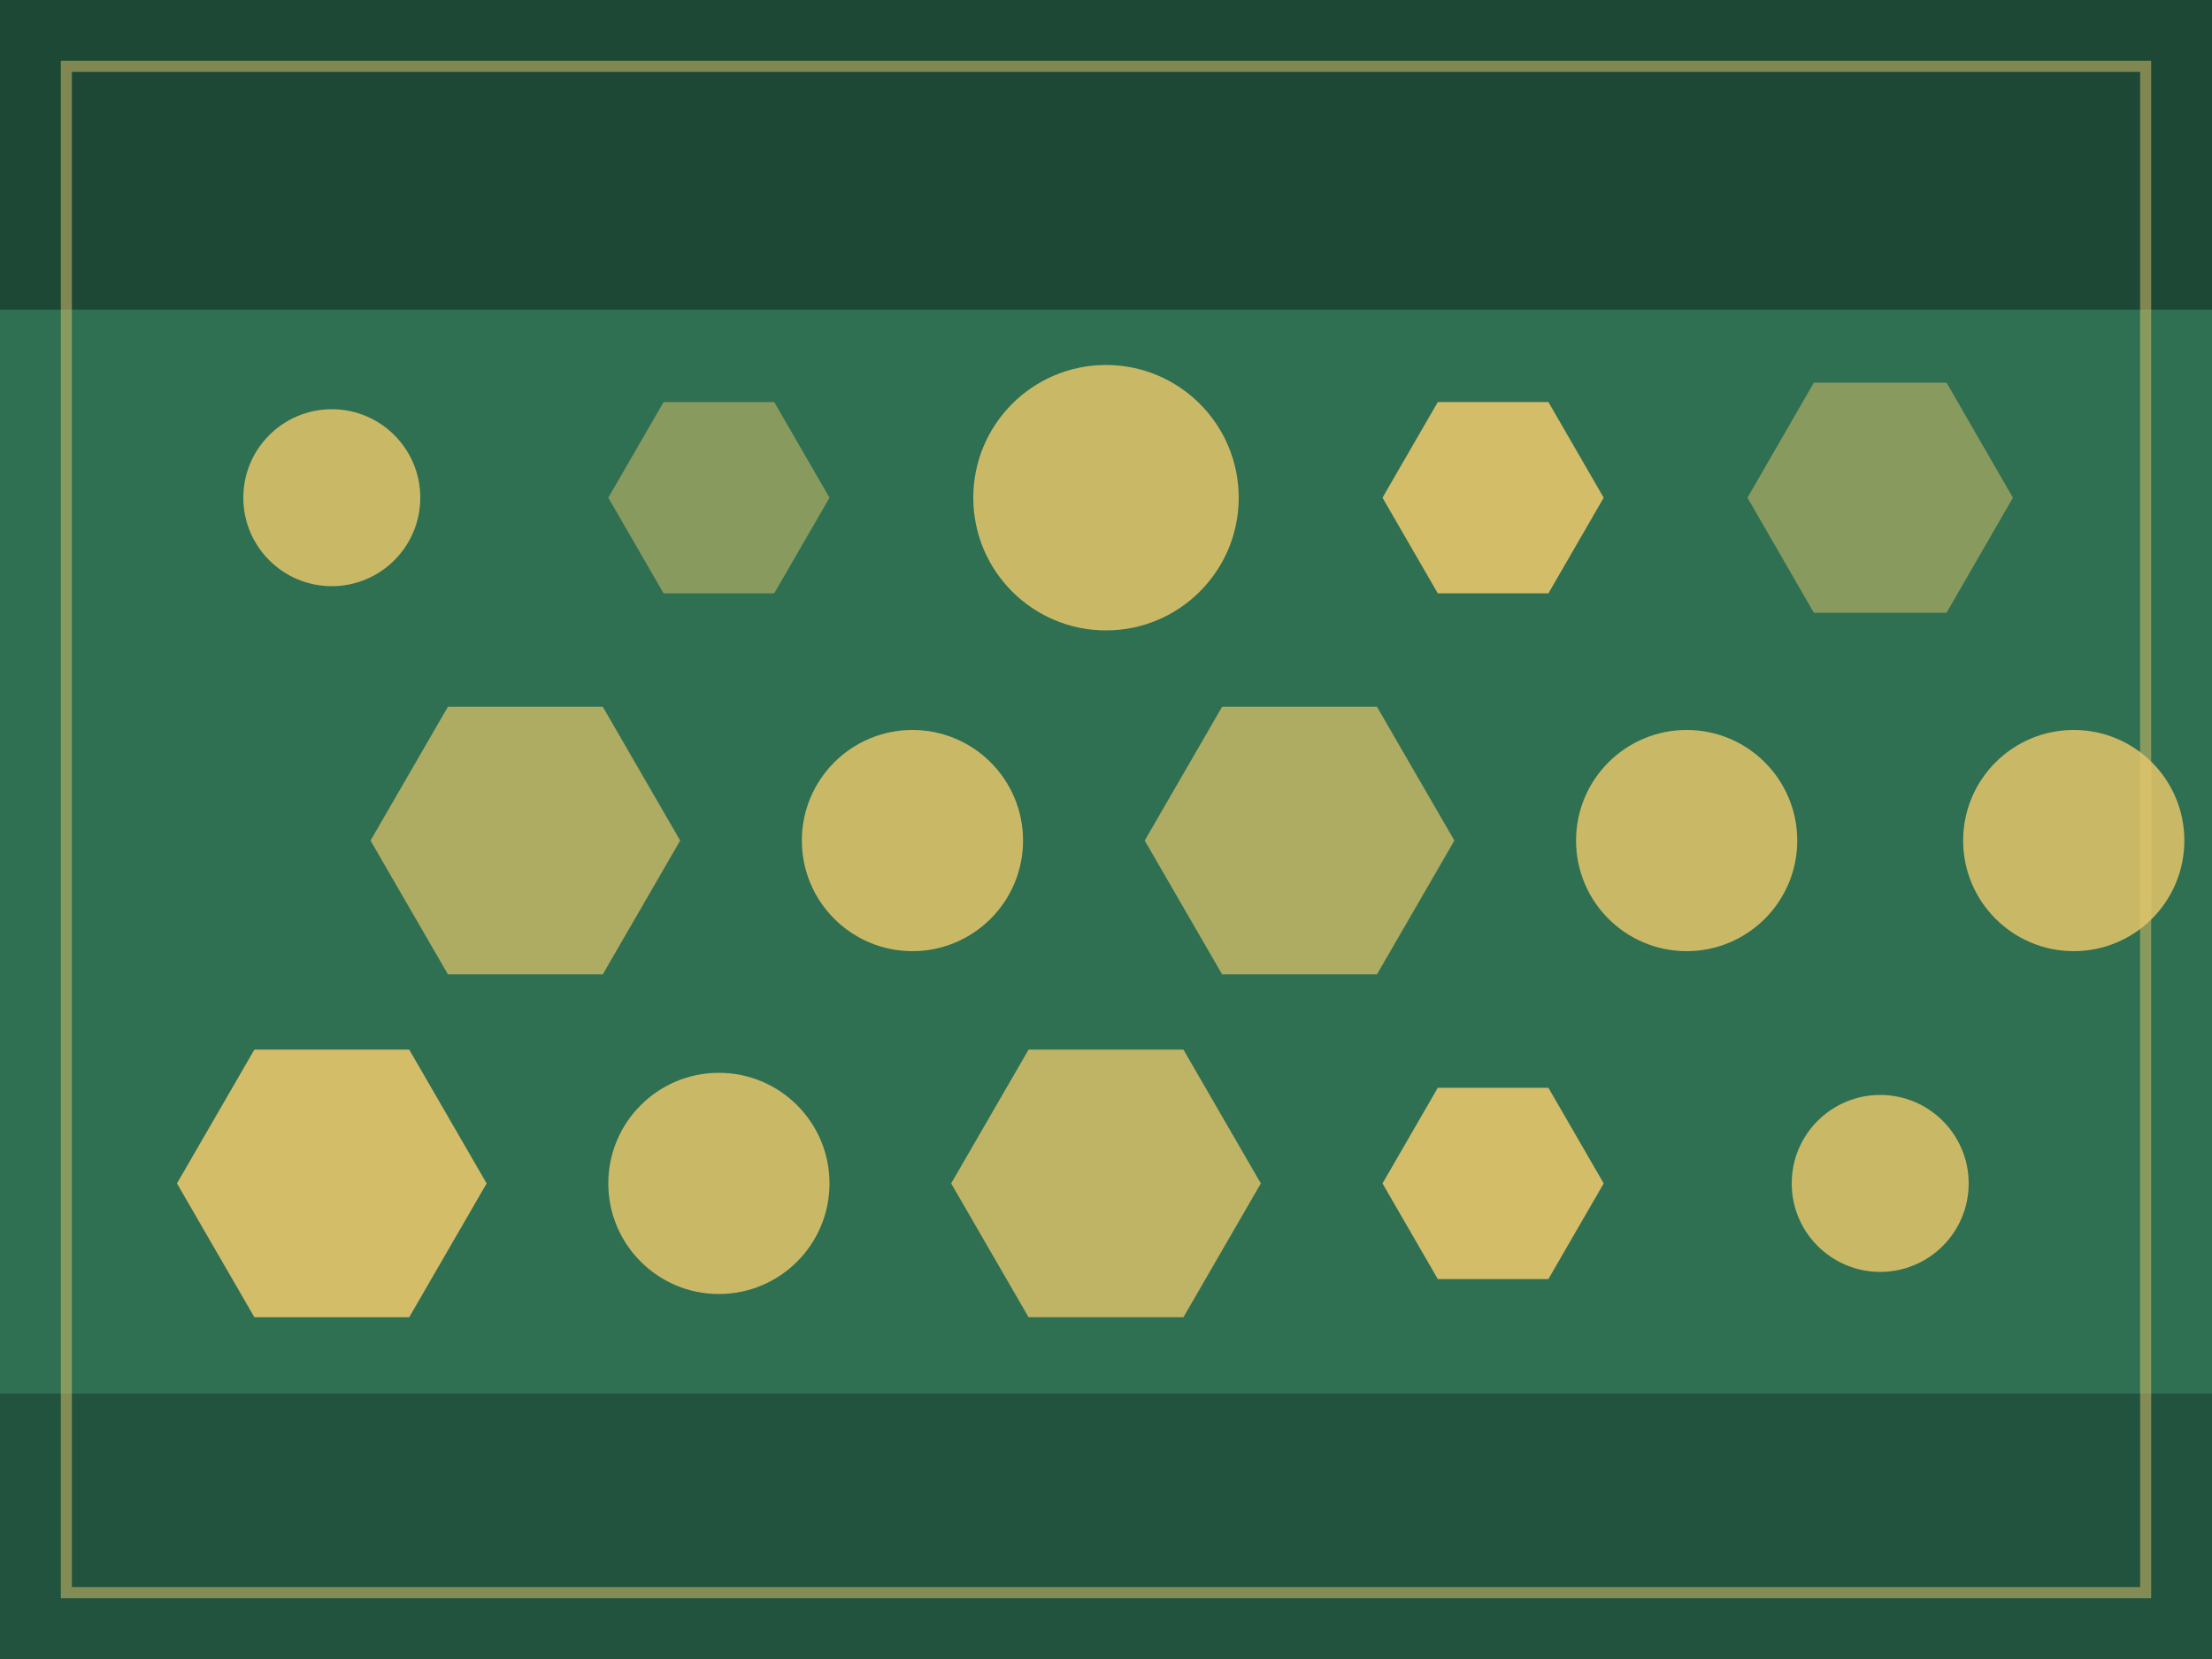
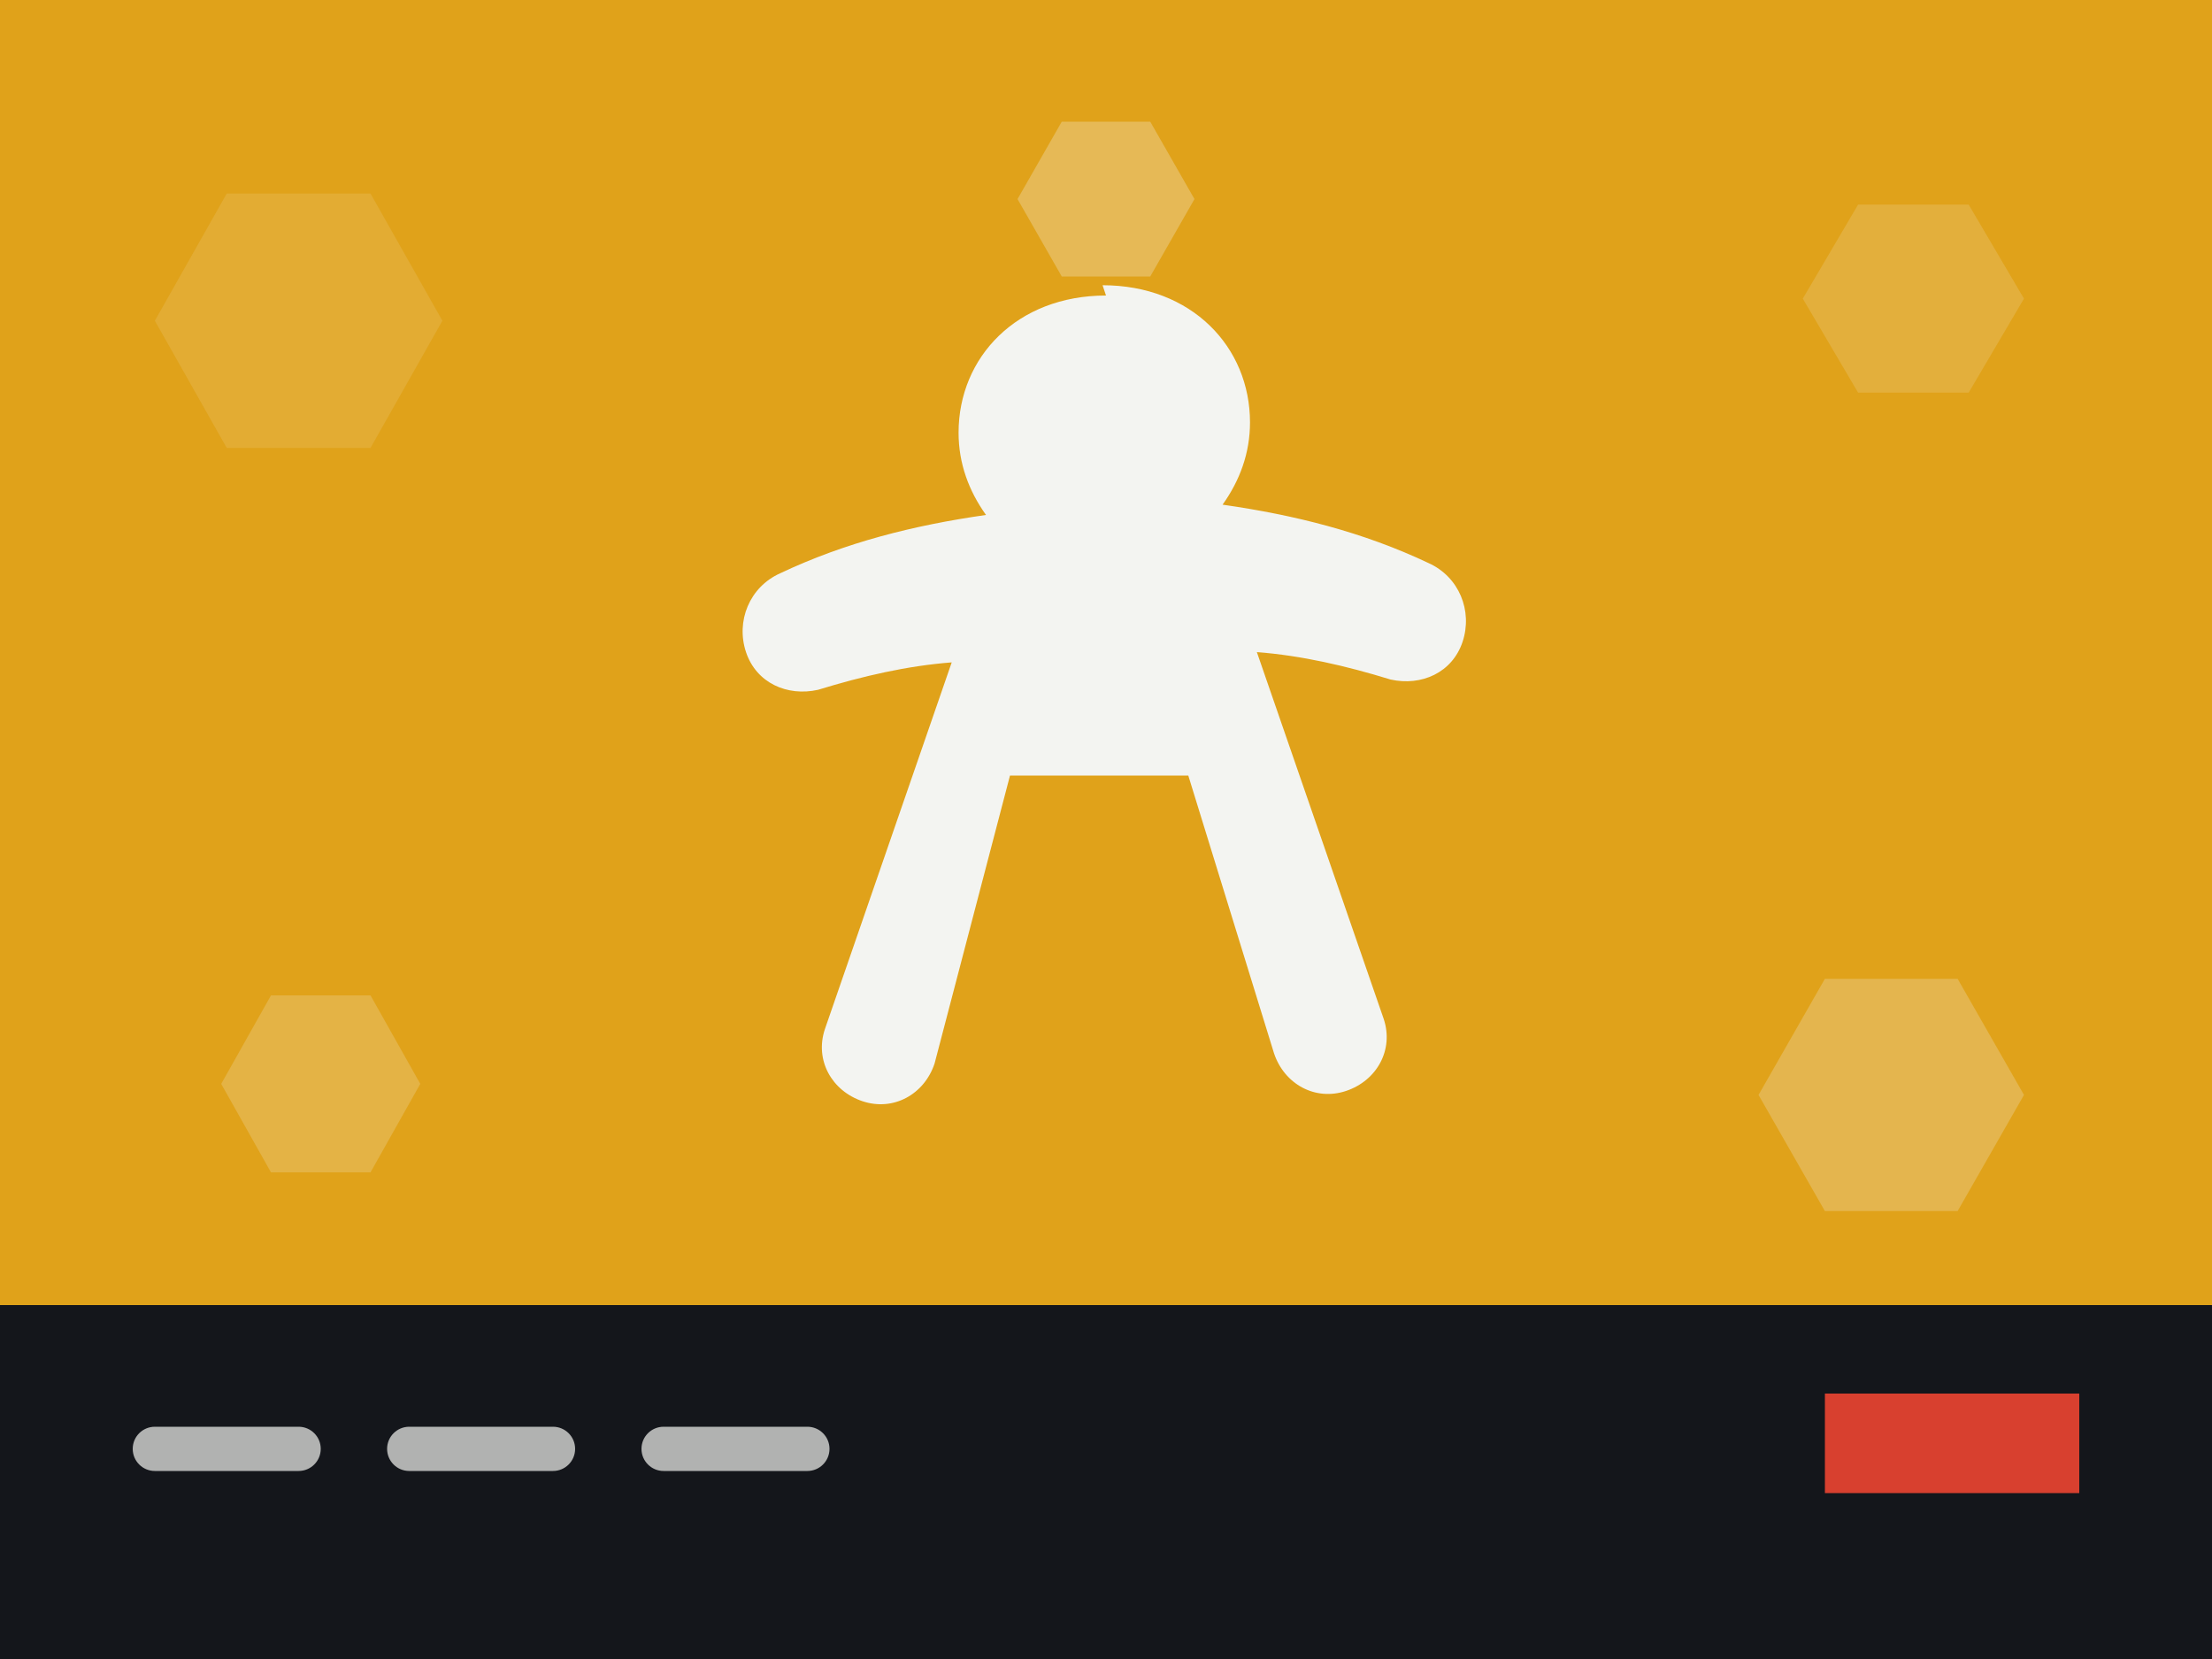
<svg xmlns="http://www.w3.org/2000/svg" viewBox="0 0 400 300" width="400" height="300" role="img">
-   <rect width="400" height="300" fill="#2f6f52" />
-   <circle cx="60" cy="90" r="16" fill="#e4c56b" opacity="0.85" />
-   <polygon points="150.0,90.0 140.0,107.3 120.0,107.3 110.0,90.0 120.0,72.7 140.0,72.7" fill="#e4c56b" opacity="0.5" />
-   <circle cx="200" cy="90" r="24" fill="#e4c56b" opacity="0.85" />
-   <polygon points="290.0,90.0 280.0,107.3 260.0,107.3 250.0,90.0 260.0,72.7 280.0,72.7" fill="#e4c56b" opacity="0.9" />
-   <polygon points="364.0,90.0 352.0,110.8 328.0,110.8 316.0,90.0 328.0,69.2 352.0,69.2" fill="#e4c56b" opacity="0.5" />
-   <polygon points="123.0,152.0 109.0,176.2 81.0,176.2 67.0,152.0 81.0,127.8 109.0,127.8" fill="#e4c56b" opacity="0.7" />
-   <circle cx="165" cy="152" r="20" fill="#e4c56b" opacity="0.85" />
-   <polygon points="263.0,152.0 249.0,176.2 221.0,176.2 207.0,152.0 221.0,127.8 249.0,127.8" fill="#e4c56b" opacity="0.7" />
-   <circle cx="305" cy="152" r="20" fill="#e4c56b" opacity="0.85" />
-   <circle cx="375" cy="152" r="20" fill="#e4c56b" opacity="0.85" />
-   <polygon points="88.0,214.0 74.0,238.2 46.0,238.2 32.0,214.0 46.0,189.8 74.0,189.8" fill="#e4c56b" opacity="0.9" />
-   <circle cx="130" cy="214" r="20" fill="#e4c56b" opacity="0.85" />
-   <polygon points="228.0,214.0 214.0,238.2 186.0,238.2 172.0,214.0 186.0,189.8 214.0,189.8" fill="#e4c56b" opacity="0.8" />
-   <polygon points="290.0,214.0 280.0,231.3 260.0,231.3 250.0,214.0 260.0,196.7 280.0,196.7" fill="#e4c56b" opacity="0.9" />
-   <circle cx="340" cy="214" r="16" fill="#e4c56b" opacity="0.85" />
-   <rect x="0" y="0" width="400" height="56" fill="#1b4433" opacity="0.9" />
-   <rect x="0" y="252" width="400" height="48" fill="#1b4433" opacity="0.65" />
-   <rect x="12" y="12" width="376" height="276" fill="none" stroke="#e4c56b" stroke-width="2" opacity="0.5" />
+   <rect width="400" height="300" fill="#e0a21a" />
+   <polygon points="80,58 67,81 41,81 28,58 41,35 67,35" fill="#f3f4f1" opacity="0.12" />
+   <polygon points="366,54 356,71 336,71 326,54 336,37 356,37" fill="#f3f4f1" opacity="0.16" />
+   <polygon points="76,196 67,212 49,212 40,196 49,180 67,180" fill="#f3f4f1" opacity="0.20" />
+   <polygon points="366,198 354,219 330,219 318,198 330,177 354,177" fill="#f3f4f1" opacity="0.24" />
+   <polygon points="216,36 208,50 192,50 184,36 192,22 208,22" fill="#f3f4f1" opacity="0.28" />
+   <g transform="translate(200 108) scale(0.62) translate(-200 -108)">
+     <path d="M200 20c-26 0-43 18-43 40 0 9 3 17 8 24-21 3-41 8-60 17-9 4-13 14-10 23 3 9 12 13 21 11 13-4 26-7 39-8l-37 107c-3 9 2 18 11 21 9 3 18-2 21-11L172 160h52l25 81c3 9 12 14 21 11 9-3 14-12 11-21l-37-107c13 1 26 4 39 8 9 2 18-2 21-11 3-9-1-19-10-23-19-9-39-14-60-17 5-7 8-15 8-24 0-22-17-40-43-40z" fill="#f3f4f1" />
+   </g>
+   <rect x="0" y="236" width="400" height="64" fill="#14161b" />
+   <rect x="24" y="258" width="34" height="8" rx="4" fill="#f3f4f1" opacity="0.7" />
+   <rect x="70" y="258" width="34" height="8" rx="4" fill="#f3f4f1" opacity="0.7" />
+   <rect x="116" y="258" width="34" height="8" rx="4" fill="#f3f4f1" opacity="0.7" />
+   <rect x="330" y="252" width="46" height="18" fill="#d8402f" />
</svg>
